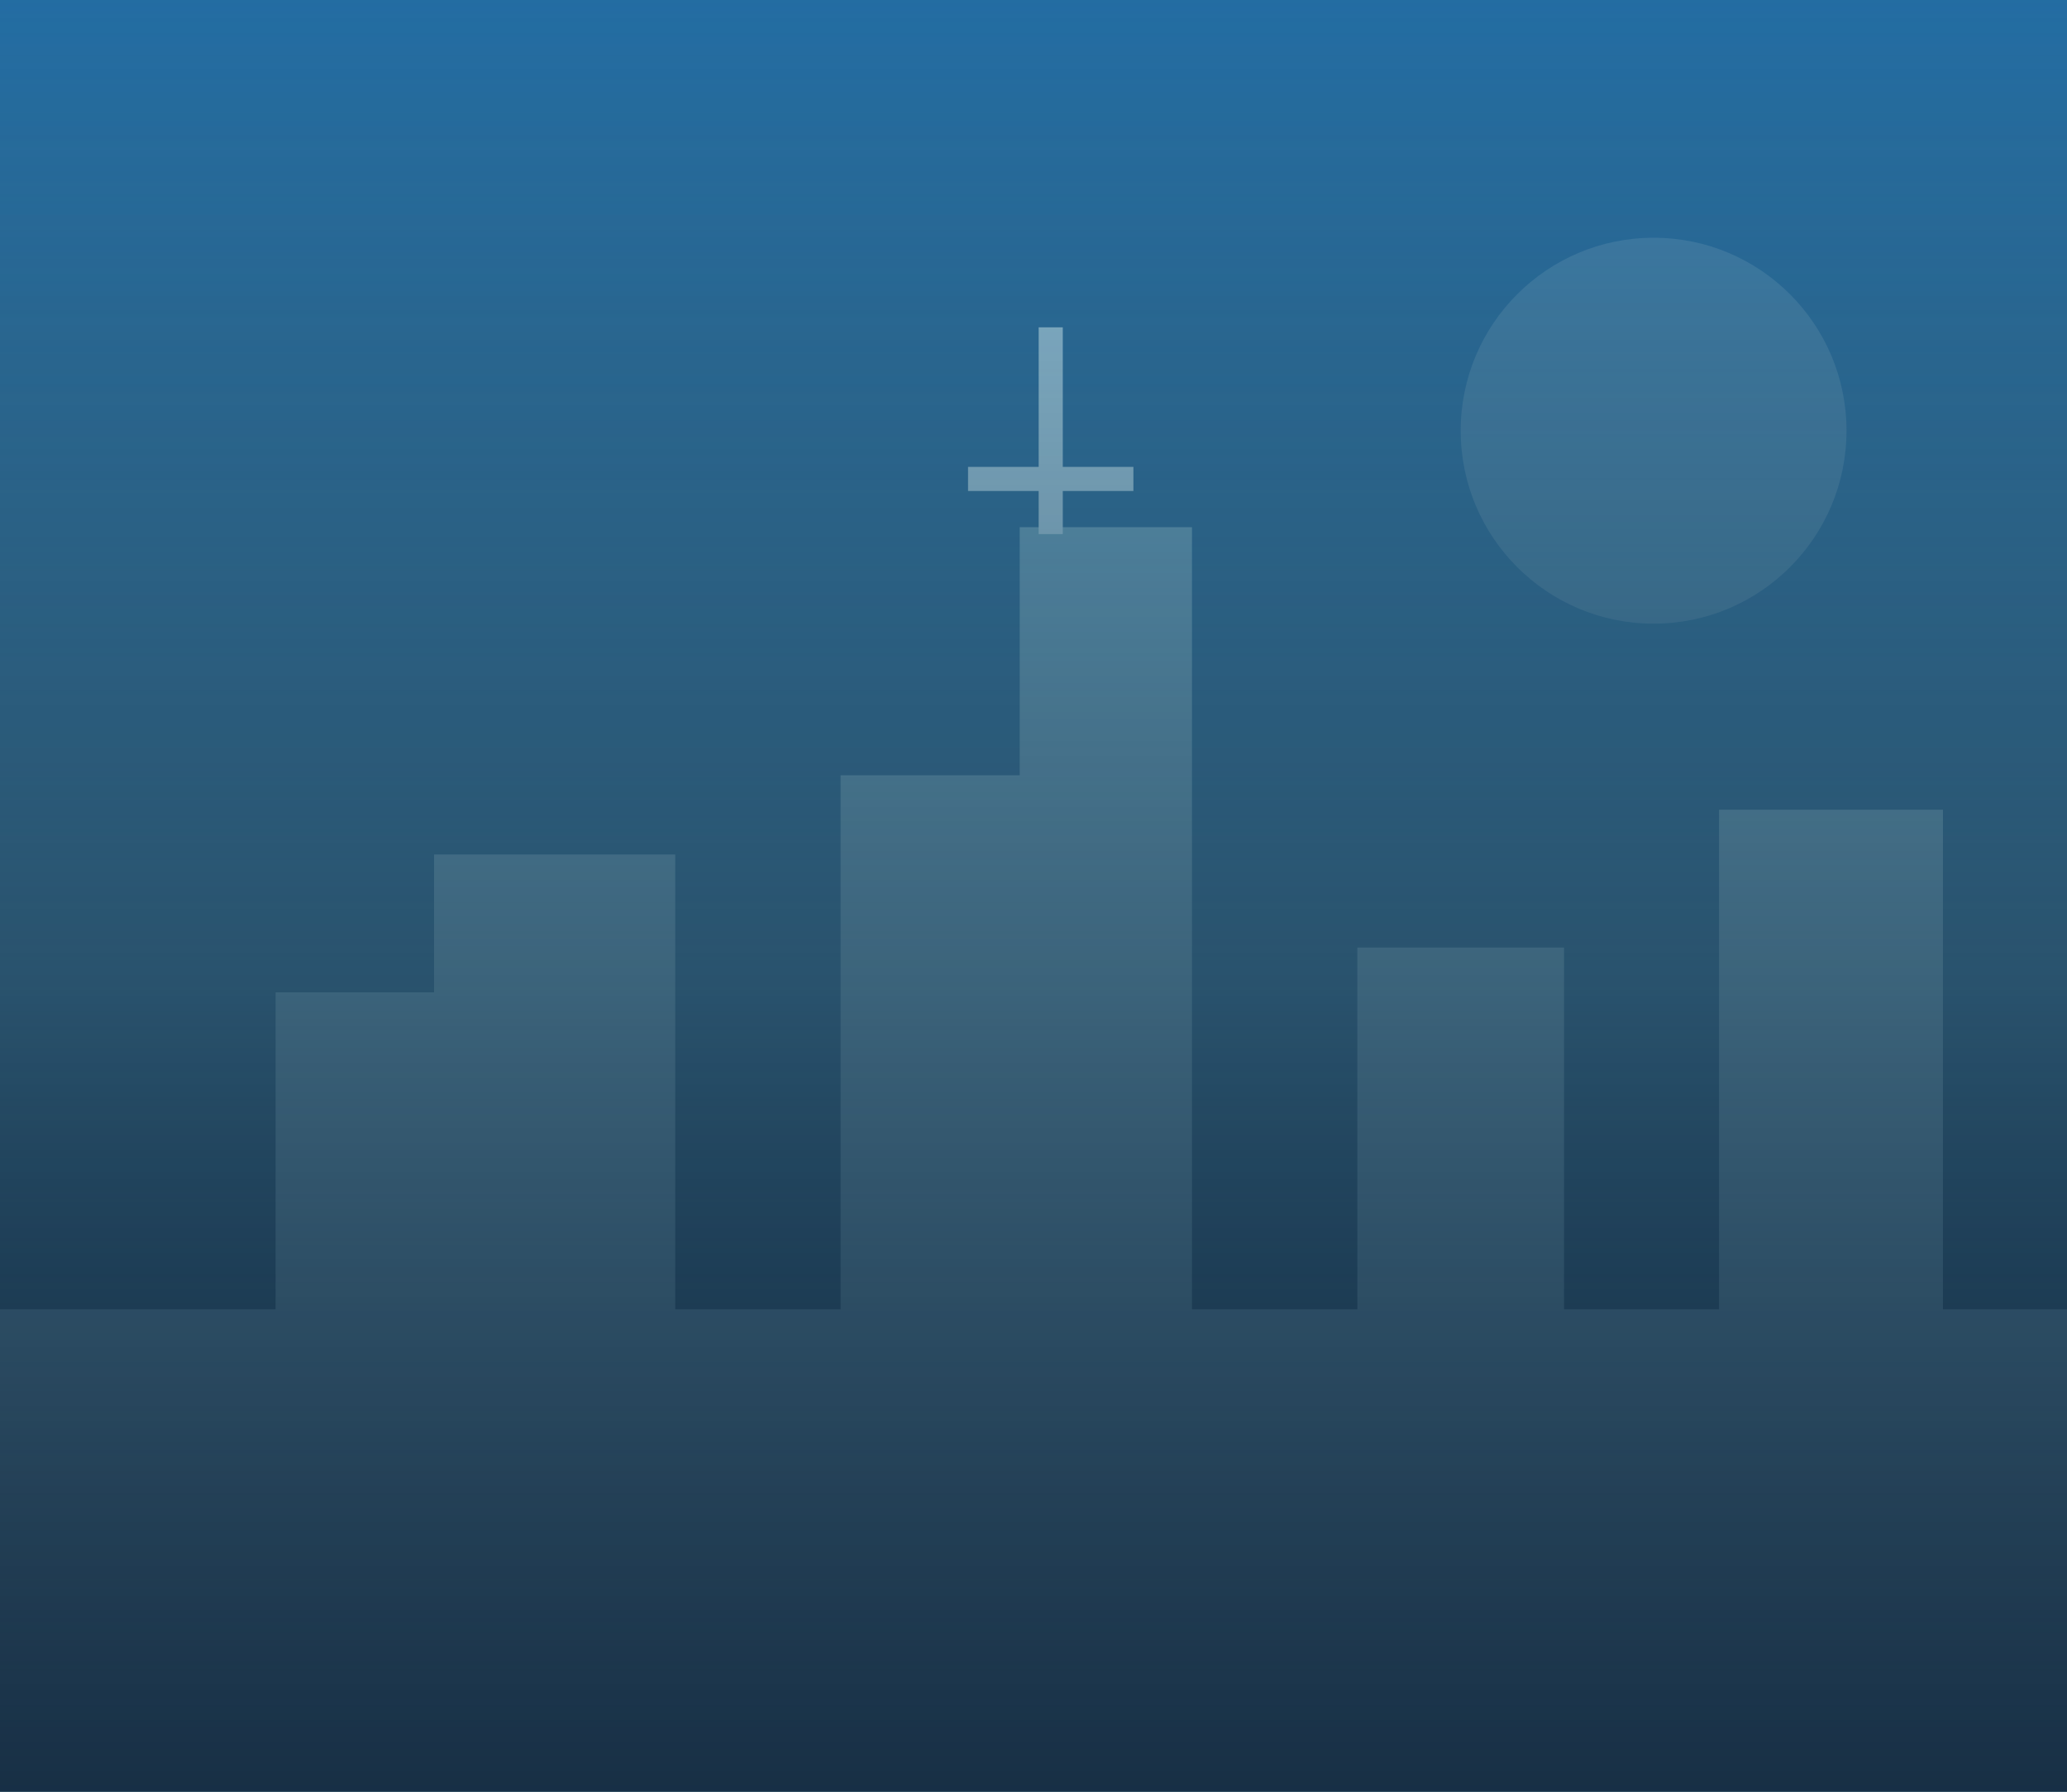
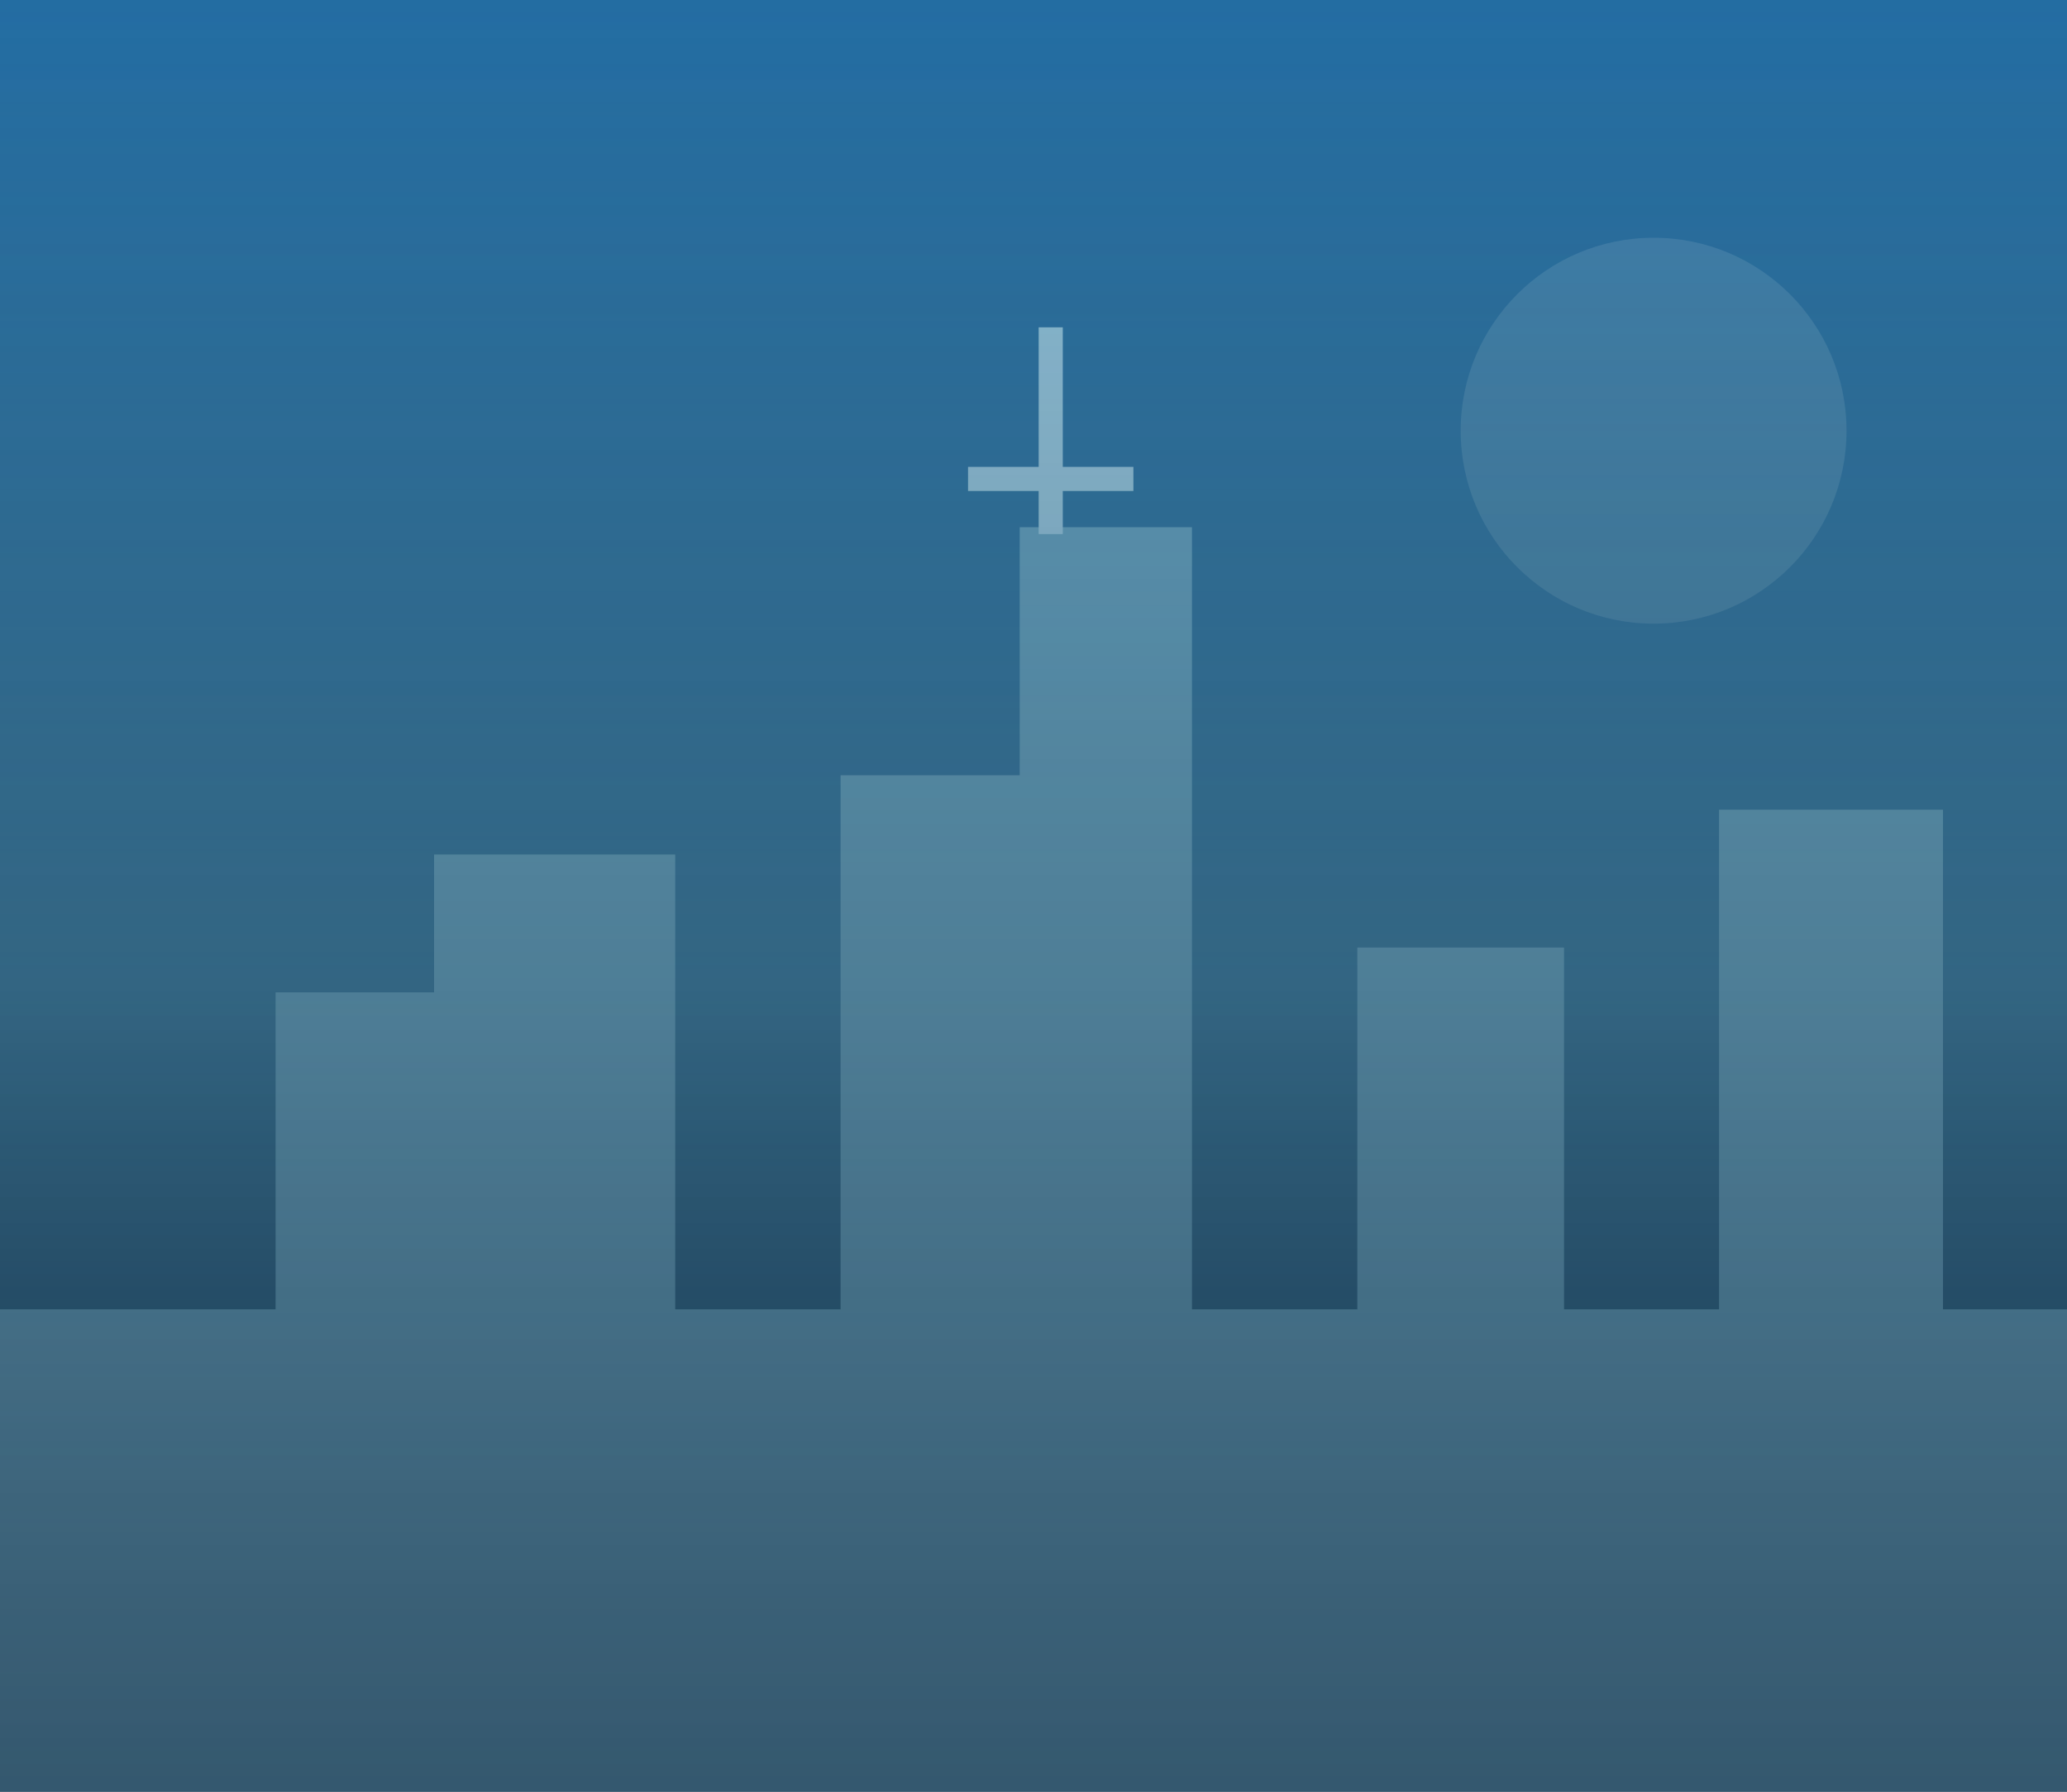
<svg xmlns="http://www.w3.org/2000/svg" viewBox="0 0 600 520" preserveAspectRatio="xMidYMid slice" role="img" aria-label="City skyline">
  <defs>
    <linearGradient id="sky" x1="0" y1="0" x2="0" y2="1">
      <stop stop-color="#236da3" />
      <stop offset=".55" stop-color="#407e9e" />
      <stop offset="1" stop-color="#16384f" />
    </linearGradient>
    <linearGradient id="fade" x1="0" y1="0" x2="0" y2="1">
      <stop stop-color="#152c42" stop-opacity="0" />
-       <stop offset="1" stop-color="#152c42" stop-opacity=".97" />
+       <stop offset="1" stop-color="#152c42" stop-opacity=".55" />
    </linearGradient>
  </defs>
  <path fill="url(#sky)" d="M0 0h600v520H0z" />
  <circle cx="480" cy="125" r="56" fill="#d7edf2" opacity=".13" />
  <g fill="#78b1c8" opacity=".7">
    <path d="M0 380h80v-92h46v-40h70v132h48V225h52v-72h50v227h48v-105h60v105h45v-145h65v145h86v140H0Z" />
    <path d="M305 155V95m-24 44h48" stroke="#b9e0ec" stroke-width="7" fill="none" />
  </g>
  <path fill="url(#fade)" d="M0 0h600v520H0z" />
</svg>
